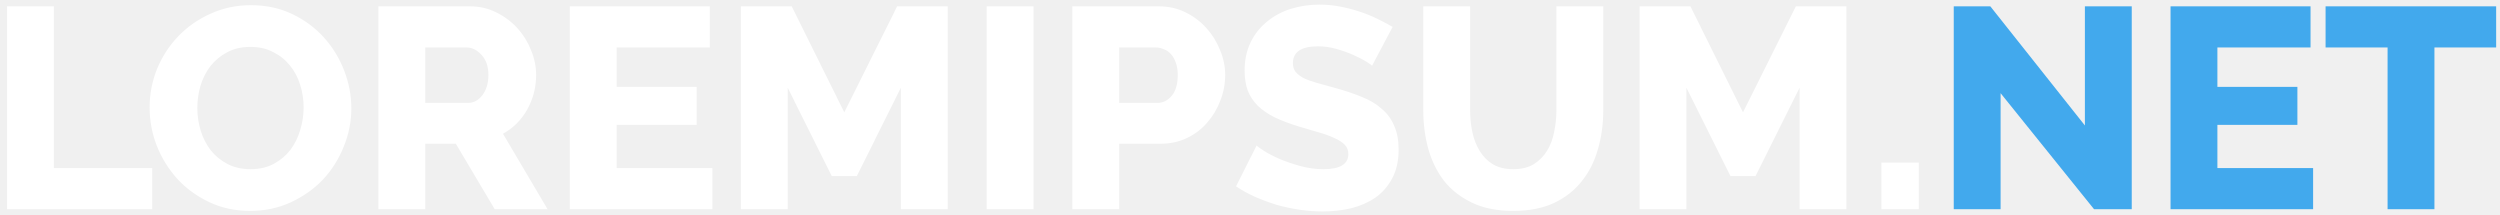
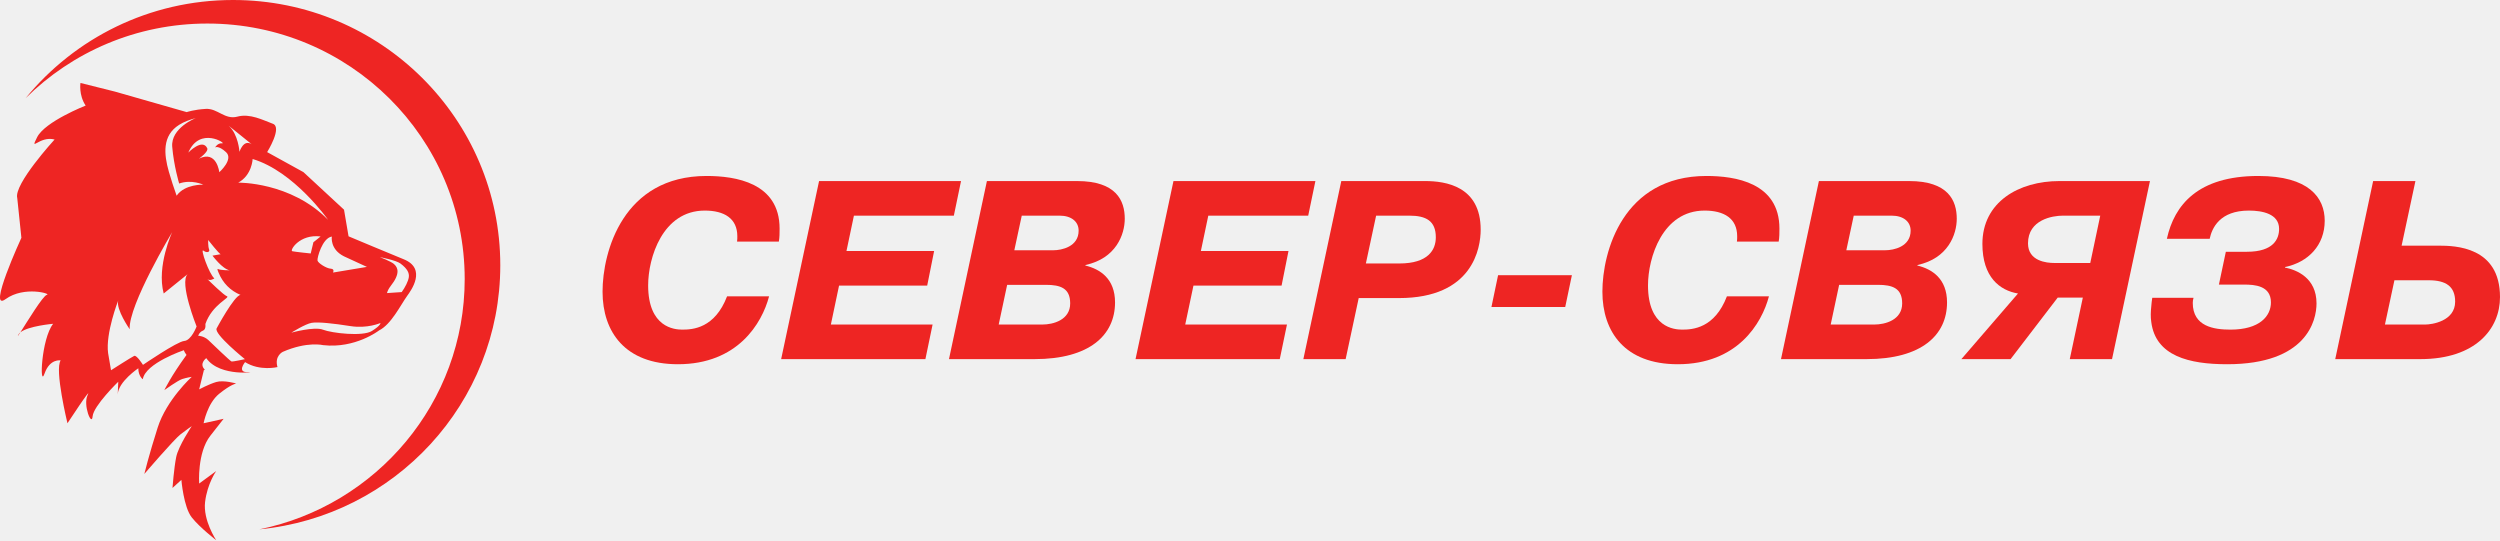
- <svg xmlns="http://www.w3.org/2000/svg" width="245" height="21" viewBox="0 0 245 21" fill="none">
-   <path d="M0.69 20.5V0.62H5.282V16.468H14.914V20.5H0.69ZM24.519 20.668C23.044 20.668 21.7 20.379 20.487 19.8C19.273 19.221 18.238 18.465 17.379 17.532C16.52 16.58 15.848 15.497 15.363 14.284C14.896 13.071 14.663 11.82 14.663 10.532C14.663 9.225 14.905 7.965 15.391 6.752C15.895 5.539 16.585 4.475 17.463 3.56C18.359 2.627 19.413 1.889 20.627 1.348C21.84 0.788 23.166 0.508 24.603 0.508C26.078 0.508 27.422 0.797 28.635 1.376C29.848 1.955 30.884 2.72 31.743 3.672C32.602 4.624 33.264 5.707 33.731 6.92C34.197 8.133 34.431 9.365 34.431 10.616C34.431 11.923 34.179 13.183 33.675 14.396C33.19 15.609 32.508 16.683 31.631 17.616C30.753 18.531 29.708 19.268 28.495 19.828C27.282 20.388 25.956 20.668 24.519 20.668ZM19.339 10.588C19.339 11.353 19.451 12.1 19.675 12.828C19.899 13.537 20.226 14.172 20.655 14.732C21.103 15.292 21.654 15.74 22.307 16.076C22.96 16.412 23.707 16.58 24.547 16.58C25.424 16.58 26.189 16.403 26.843 16.048C27.496 15.693 28.038 15.236 28.467 14.676C28.896 14.097 29.213 13.453 29.419 12.744C29.643 12.016 29.755 11.279 29.755 10.532C29.755 9.767 29.643 9.029 29.419 8.32C29.195 7.592 28.859 6.957 28.411 6.416C27.963 5.856 27.412 5.417 26.759 5.1C26.124 4.764 25.387 4.596 24.547 4.596C23.669 4.596 22.904 4.773 22.251 5.128C21.616 5.464 21.075 5.912 20.627 6.472C20.198 7.032 19.871 7.676 19.647 8.404C19.442 9.113 19.339 9.841 19.339 10.588ZM37.084 20.5V0.62H46.044C46.978 0.62 47.836 0.816 48.62 1.208C49.423 1.6 50.114 2.113 50.692 2.748C51.271 3.383 51.719 4.101 52.036 4.904C52.372 5.707 52.54 6.519 52.54 7.34C52.54 7.956 52.466 8.553 52.316 9.132C52.167 9.692 51.952 10.224 51.672 10.728C51.392 11.232 51.047 11.689 50.636 12.1C50.244 12.492 49.796 12.828 49.292 13.108L53.66 20.5H48.48L44.672 14.088H41.676V20.5H37.084ZM41.676 10.084H45.876C46.418 10.084 46.884 9.832 47.276 9.328C47.668 8.805 47.864 8.143 47.864 7.34C47.864 6.519 47.64 5.865 47.192 5.38C46.744 4.895 46.259 4.652 45.736 4.652H41.676V10.084ZM69.814 16.468V20.5H55.842V0.62H69.562V4.652H60.434V8.516H68.274V12.24H60.434V16.468H69.814ZM88.284 20.5V8.6L83.972 17.252H81.508L77.196 8.6V20.5H72.604V0.62H77.588L82.74 11.008L87.92 0.62H92.876V20.5H88.284ZM96.694 20.5V0.62H101.286V20.5H96.694ZM105.088 20.5V0.62H113.572C114.524 0.62 115.392 0.816 116.176 1.208C116.979 1.6 117.66 2.113 118.22 2.748C118.799 3.383 119.247 4.101 119.564 4.904C119.9 5.707 120.068 6.519 120.068 7.34C120.068 8.217 119.909 9.057 119.592 9.86C119.293 10.663 118.864 11.381 118.304 12.016C117.763 12.651 117.1 13.155 116.316 13.528C115.532 13.901 114.664 14.088 113.712 14.088H109.68V20.5H105.088ZM109.68 10.084H113.432C113.973 10.084 114.44 9.851 114.832 9.384C115.224 8.917 115.42 8.236 115.42 7.34C115.42 6.873 115.355 6.472 115.224 6.136C115.112 5.8 114.953 5.52 114.748 5.296C114.543 5.072 114.309 4.913 114.048 4.82C113.787 4.708 113.525 4.652 113.264 4.652H109.68V10.084ZM134.461 6.444C134.405 6.369 134.209 6.229 133.873 6.024C133.537 5.819 133.117 5.604 132.613 5.38C132.109 5.156 131.559 4.96 130.961 4.792C130.364 4.624 129.767 4.54 129.169 4.54C127.527 4.54 126.705 5.091 126.705 6.192C126.705 6.528 126.789 6.808 126.957 7.032C127.144 7.256 127.405 7.461 127.741 7.648C128.096 7.816 128.535 7.975 129.057 8.124C129.58 8.273 130.187 8.441 130.877 8.628C131.829 8.889 132.688 9.179 133.453 9.496C134.219 9.795 134.863 10.177 135.385 10.644C135.927 11.092 136.337 11.643 136.617 12.296C136.916 12.949 137.065 13.733 137.065 14.648C137.065 15.768 136.851 16.72 136.421 17.504C136.011 18.269 135.46 18.895 134.769 19.38C134.079 19.847 133.285 20.192 132.389 20.416C131.493 20.621 130.569 20.724 129.617 20.724C128.889 20.724 128.143 20.668 127.377 20.556C126.612 20.444 125.865 20.285 125.137 20.08C124.409 19.856 123.7 19.595 123.009 19.296C122.337 18.997 121.712 18.652 121.133 18.26L123.149 14.256C123.224 14.349 123.467 14.527 123.877 14.788C124.288 15.049 124.792 15.311 125.389 15.572C126.005 15.833 126.687 16.067 127.433 16.272C128.18 16.477 128.936 16.58 129.701 16.58C131.325 16.58 132.137 16.085 132.137 15.096C132.137 14.723 132.016 14.415 131.773 14.172C131.531 13.929 131.195 13.715 130.765 13.528C130.336 13.323 129.823 13.136 129.225 12.968C128.647 12.8 128.012 12.613 127.321 12.408C126.407 12.128 125.613 11.829 124.941 11.512C124.269 11.176 123.709 10.793 123.261 10.364C122.832 9.935 122.505 9.44 122.281 8.88C122.076 8.32 121.973 7.667 121.973 6.92C121.973 5.875 122.169 4.951 122.561 4.148C122.953 3.345 123.485 2.673 124.157 2.132C124.829 1.572 125.604 1.152 126.481 0.872C127.377 0.592 128.32 0.452 129.309 0.452C130 0.452 130.681 0.517 131.353 0.648C132.025 0.779 132.669 0.947 133.285 1.152C133.901 1.357 134.471 1.591 134.993 1.852C135.535 2.113 136.029 2.375 136.477 2.636L134.461 6.444ZM148.3 16.58C149.084 16.58 149.747 16.421 150.288 16.104C150.829 15.768 151.268 15.329 151.604 14.788C151.94 14.247 152.173 13.631 152.304 12.94C152.453 12.231 152.528 11.512 152.528 10.784V0.62H157.12V10.784C157.12 12.165 156.943 13.453 156.588 14.648C156.252 15.843 155.72 16.888 154.992 17.784C154.283 18.68 153.368 19.389 152.248 19.912C151.147 20.416 149.831 20.668 148.3 20.668C146.713 20.668 145.36 20.397 144.24 19.856C143.12 19.315 142.205 18.596 141.496 17.7C140.805 16.785 140.292 15.731 139.956 14.536C139.639 13.341 139.48 12.091 139.48 10.784V0.62H144.072V10.784C144.072 11.549 144.147 12.277 144.296 12.968C144.445 13.659 144.688 14.275 145.024 14.816C145.36 15.357 145.789 15.787 146.312 16.104C146.853 16.421 147.516 16.58 148.3 16.58ZM176.358 20.5V8.6L172.046 17.252H169.582L165.27 8.6V20.5H160.678V0.62H165.662L170.814 11.008L175.994 0.62H180.95V20.5H176.358ZM184.376 20.5V15.936H188.044V20.5H184.376Z" fill="white" />
-   <path d="M196.059 9.132V20.5H191.467V0.62H195.051L204.319 12.296V0.62H208.911V20.5H205.215L196.059 9.132ZM226.685 16.468V20.5H212.713V0.62H226.433V4.652H217.305V8.516H225.145V12.24H217.305V16.468H226.685ZM244.623 4.652H238.575V20.5H233.983V4.652H227.907V0.62H244.623V4.652Z" fill="#42A9ED" />
+ <svg xmlns="http://www.w3.org/2000/svg" width="199" height="43" viewBox="0 0 199 43" fill="none">
+   <path fill-rule="evenodd" clip-rule="evenodd" d="M56.243 14.007C49.594 14.007 47.963 20.041 47.963 23.22C47.963 26.419 49.758 28.993 53.959 28.993C58.712 28.993 60.649 25.751 61.22 23.586H57.876C56.896 26.138 55.142 26.238 54.306 26.238C53.694 26.238 51.593 26.077 51.593 22.715C51.593 20.526 52.735 16.762 56.1 16.762C57.651 16.762 58.691 17.388 58.691 18.806C58.691 18.949 58.691 19.09 58.67 19.23H61.996C62.056 18.888 62.056 18.543 62.056 18.198C62.056 14.533 58.528 14.007 56.243 14.007Z" fill="#EE2523" />
+   <path fill-rule="evenodd" clip-rule="evenodd" d="M74.234 25.834H66.137L66.789 22.733H73.805L74.356 19.981H67.379L67.972 17.166H75.926L76.498 14.412H65.198L62.179 28.586H73.662L74.234 25.834Z" fill="#EE2523" />
+   <path fill-rule="evenodd" clip-rule="evenodd" d="M80.169 22.673H83.25C84.412 22.673 85.187 22.936 85.187 24.152C85.187 25.469 83.841 25.834 82.964 25.834H79.496L80.169 22.673ZM81.332 17.166H84.35C85.268 17.166 85.859 17.631 85.859 18.361C85.859 19.637 84.514 19.921 83.841 19.921L80.74 19.92L81.332 17.166ZM82.351 28.586C86.716 28.586 88.757 26.683 88.757 24.071C88.757 22.188 87.573 21.419 86.39 21.136L86.409 21.093C88.838 20.568 89.531 18.663 89.531 17.409C89.531 15.971 88.858 14.412 85.737 14.412H78.558L75.539 28.586H82.351Z" fill="#EE2523" />
+   <path fill-rule="evenodd" clip-rule="evenodd" d="M102.442 25.834H94.344L94.999 22.733H102.014L102.564 19.981H95.589L96.18 17.166H104.134L104.706 14.412H93.408L90.389 28.586H101.87L102.442 25.834Z" fill="#EE2523" />
+   <path fill-rule="evenodd" clip-rule="evenodd" d="M109.539 17.166H112.192C113.497 17.166 114.291 17.57 114.291 18.888C114.291 19.88 113.701 20.973 111.375 20.973L108.723 20.973L109.539 17.166ZM107.113 28.586L108.153 23.727H111.354C117.25 23.727 117.862 19.737 117.862 18.281C117.862 14.816 115.067 14.412 113.436 14.412H106.767L103.747 28.586H107.113Z" fill="#EE2523" />
+   <path fill-rule="evenodd" clip-rule="evenodd" d="M125.123 21.904H119.248L118.719 24.436H124.592L125.123 21.904Z" fill="#EE2523" />
+   <path fill-rule="evenodd" clip-rule="evenodd" d="M141.583 19.23C141.643 18.888 141.643 18.543 141.643 18.198C141.643 14.533 138.116 14.007 135.832 14.007C129.182 14.007 127.551 20.041 127.551 23.22C127.551 26.419 129.344 28.993 133.548 28.993C138.298 28.993 140.237 25.751 140.809 23.586H137.463C136.484 26.138 134.731 26.238 133.894 26.238C133.28 26.238 131.181 26.077 131.181 22.715C131.181 20.526 132.323 16.762 135.688 16.762C137.238 16.762 138.279 17.388 138.279 18.806C138.279 18.949 138.279 19.09 138.259 19.23H141.583Z" fill="#EE2523" />
+   <path fill-rule="evenodd" clip-rule="evenodd" d="M150.068 19.92H146.967L147.558 17.166H150.578C151.496 17.166 152.086 17.631 152.086 18.361C152.086 19.637 150.74 19.921 150.068 19.92ZM149.19 25.834H145.723L146.396 22.673H149.476C150.639 22.673 151.413 22.936 151.413 24.152C151.413 25.469 150.067 25.834 149.19 25.834ZM151.964 14.412H144.784L141.767 28.586H148.578C152.943 28.586 154.984 26.683 154.984 24.071C154.984 22.188 153.8 21.419 152.619 21.136L152.637 21.093C155.065 20.568 155.758 18.663 155.758 17.409C155.758 15.971 155.085 14.412 151.964 14.412Z" fill="#EE2523" />
+   <path fill-rule="evenodd" clip-rule="evenodd" d="M164.203 17.166H167.18L166.385 20.933H163.509C162.918 20.933 161.429 20.791 161.429 19.373C161.429 17.47 163.407 17.166 164.203 17.166ZM160.042 28.586L163.795 23.687H165.794L164.754 28.586H168.118L171.137 14.412H163.937C160.675 14.412 157.799 16.092 157.799 19.413C157.799 22.065 159.185 23.119 160.632 23.363L156.125 28.586H160.042Z" fill="#EE2523" />
+   <path fill-rule="evenodd" clip-rule="evenodd" d="M177.276 28.993C183.621 28.993 184.395 25.508 184.395 24.152C184.395 22.108 182.804 21.48 181.886 21.297V21.256C183.743 20.872 185.047 19.516 185.047 17.571C185.048 15.728 183.783 14.007 179.766 14.007C174.952 14.007 173.075 16.317 172.483 19.009H175.89C176.074 18.138 176.704 16.762 179.011 16.762C180.093 16.762 181.416 17.023 181.416 18.22C181.416 19.009 180.989 20.041 178.849 20.041H177.177L176.625 22.653H178.644C179.46 22.653 180.766 22.733 180.766 24.071C180.766 25.164 179.868 26.238 177.543 26.238C176.237 26.238 174.544 25.995 174.544 24.111C174.544 23.969 174.564 23.848 174.605 23.707H171.32C171.28 23.93 171.259 24.174 171.241 24.395C171.199 24.801 171.178 25.226 171.241 25.631C171.586 28.345 174.258 28.993 177.276 28.993Z" fill="#EE2523" />
+   <path fill-rule="evenodd" clip-rule="evenodd" d="M193.042 25.834H189.841L190.596 22.309H193.33C194.696 22.309 195.43 22.796 195.43 24.011C195.43 25.57 193.573 25.834 193.042 25.834ZM194.125 19.554H191.168L192.268 14.412H188.902L185.885 28.586H192.657C197.061 28.586 199 26.176 199 23.647C199.001 19.637 195.43 19.554 194.125 19.554Z" fill="#EE2523" />
+   <path fill-rule="evenodd" clip-rule="evenodd" d="M1.451 26.66C1.374 26.825 1.453 26.718 1.621 26.455C1.543 26.517 1.483 26.587 1.451 26.66Z" fill="#EE2523" />
+   <path fill-rule="evenodd" clip-rule="evenodd" d="M18.426 28.772C18.315 28.735 16.937 27.407 16.594 27.078C16.249 26.744 15.774 26.722 15.774 26.722C15.774 26.722 15.88 26.419 16.151 26.32C16.421 26.221 16.348 25.793 16.348 25.793C16.891 24.219 18.37 23.684 18.065 23.582C17.799 23.49 16.676 22.379 16.506 22.214C16.703 22.401 17.064 22.163 17.064 22.163C16.635 21.797 15.917 19.737 16.191 19.949C16.462 20.161 16.733 20.066 16.643 19.846C16.554 19.627 16.569 19.103 16.569 19.103C16.569 19.103 17.472 20.253 17.573 20.234C17.494 20.249 16.912 20.348 16.912 20.348C16.912 20.348 17.694 21.41 18.288 21.519C18.288 21.519 17.531 21.516 17.356 21.413C17.236 21.347 17.392 21.691 17.407 21.724C17.744 22.529 18.33 23.135 19.146 23.476C18.654 23.509 17.245 26.137 17.245 26.137C16.999 26.576 19.494 28.589 19.494 28.589C19.494 28.589 18.536 28.802 18.426 28.772ZM14.667 27.14C14.1 27.183 11.381 29.043 11.381 29.043C11.381 29.043 10.879 28.241 10.684 28.329C10.489 28.413 8.837 29.471 8.837 29.471L8.605 28.106C8.389 26.532 9.41 23.918 9.41 23.918C9.216 24.628 10.323 26.206 10.323 26.206C10.208 24.303 13.713 18.466 13.713 18.466C13.713 18.466 12.447 21.175 13.03 23.362L14.939 21.819C14.242 22.485 15.649 25.986 15.649 25.986C15.649 25.986 15.236 27.096 14.667 27.14ZM14.264 9.934C14.664 9.682 15.14 9.517 15.595 9.396C15.595 9.396 13.582 10.176 13.709 11.687C13.836 13.199 14.261 14.608 14.261 14.608C15.247 14.261 16.185 14.7 16.185 14.7C16.185 14.7 14.709 14.638 14.059 15.579C13.834 14.945 13.624 14.308 13.44 13.664C13.05 12.291 12.889 10.791 14.264 9.934ZM17.692 11.409C17.319 11.365 17.12 11.739 17.12 11.739C17.12 11.739 17.373 11.541 17.993 12.112C18.615 12.683 17.456 13.708 17.456 13.708C17.456 13.708 17.255 11.922 15.832 12.632C15.832 12.632 16.63 12.075 16.493 11.794C16.104 10.988 14.987 12.148 14.987 12.148C15.9 10.022 18.064 11.45 17.692 11.409ZM20.033 11.482C19.381 11.047 19.062 12.086 19.062 12.086C19.062 12.086 18.976 10.699 18.213 10.022C18.053 9.879 20.033 11.482 20.033 11.482ZM26.114 17.497C23.138 14.462 18.964 14.539 18.964 14.539C20.065 13.938 20.11 12.657 20.11 12.657C23.42 13.646 26.114 17.497 26.114 17.497ZM27.388 20.407L29.205 21.245L26.508 21.695C26.508 21.695 26.67 21.41 26.327 21.387C25.983 21.369 25.307 20.937 25.272 20.736C25.238 20.531 25.649 18.957 26.413 18.829C26.413 18.829 26.245 19.843 27.388 20.407ZM31.867 20.97C32.434 21.39 32.587 21.737 32.542 22.061C32.495 22.394 32.255 22.86 31.977 23.249L30.803 23.33C30.848 23.159 30.94 22.967 31.105 22.757C31.878 21.776 31.685 21.296 31.349 21.007C31.115 20.805 30.236 20.465 30.236 20.465C30.236 20.465 31.524 20.716 31.867 20.97ZM25.523 18.822L24.947 19.283L24.733 20.176C24.733 20.176 23.481 20.048 23.263 19.997C23.043 19.942 23.838 18.613 25.523 18.822ZM29.604 26.346C28.871 26.807 26.415 26.517 25.714 26.246C25.015 25.972 23.191 26.481 23.191 26.481C23.191 26.481 24.301 25.782 24.81 25.697C25.319 25.61 26.544 25.745 27.89 25.957C29.235 26.173 30.282 25.712 30.282 25.712C30.282 25.712 30.336 25.888 29.604 26.346ZM19.747 29.618C18.816 29.673 19.508 28.823 19.508 28.823C20.681 29.563 22.087 29.219 22.087 29.219C21.83 28.329 22.509 28.007 22.509 28.007C24.456 27.158 25.722 27.473 25.722 27.473C28.285 27.766 30.173 26.302 30.173 26.302C31.139 25.829 31.901 24.257 32.422 23.534C32.69 23.163 34.014 21.39 32.129 20.635C31.246 20.282 27.745 18.811 27.745 18.811L27.384 16.691L24.152 13.7L21.265 12.108C21.265 12.108 22.498 10.132 21.716 9.85C20.936 9.564 19.899 9.012 18.899 9.283C17.898 9.557 17.32 8.613 16.386 8.668C15.452 8.719 14.861 8.924 14.861 8.924L9.139 7.288L6.405 6.603C6.405 6.603 6.255 7.562 6.817 8.404C6.817 8.404 3.581 9.674 2.955 10.923C2.331 12.171 3.141 10.787 4.346 11.105C4.346 11.105 1.081 14.667 1.373 15.761L1.703 18.928C1.703 18.928 -1.047 24.896 0.442 23.812C1.933 22.732 4.139 23.399 3.732 23.468C3.427 23.52 2.124 25.672 1.621 26.455C2.261 25.943 4.23 25.774 4.23 25.774C3.283 26.975 3.124 30.95 3.545 29.738C3.967 28.523 4.831 28.688 4.831 28.688C4.324 29.398 5.37 33.691 5.37 33.691C5.37 33.691 7.365 30.654 6.975 31.444C6.588 32.239 7.305 33.988 7.371 33.146C7.437 32.304 9.413 30.386 9.413 30.386C9.413 30.386 9.388 31.016 9.373 31.393C9.413 30.386 11.009 29.314 11.009 29.314C11.01 29.94 11.367 30.189 11.367 30.189C11.567 28.907 14.636 27.875 14.636 27.875C14.673 28 14.757 28.132 14.854 28.263L14.844 28.256C13.612 29.94 13.081 31.053 13.081 31.053C13.081 31.053 14.143 30.291 14.496 30.174C14.851 30.057 15.263 29.998 15.263 29.998C15.263 29.998 13.258 31.814 12.55 34.039C11.842 36.265 11.488 37.729 11.488 37.729C11.488 37.729 13.848 34.976 14.378 34.567C14.909 34.156 15.263 33.922 15.263 33.922C15.263 33.922 14.202 35.504 14.025 36.382C13.848 37.261 13.73 38.842 13.73 38.842L14.438 38.197C14.438 38.197 14.614 40.364 15.263 41.184C15.912 42.005 17.21 43 17.21 43C17.21 43 16.148 41.419 16.325 39.955C16.502 38.49 17.21 37.495 17.21 37.495L15.853 38.49C15.853 38.49 15.686 36.031 16.743 34.684C17.8 33.337 17.8 33.337 17.8 33.337L16.207 33.691C16.207 33.691 16.502 32.106 17.446 31.345C18.39 30.584 18.803 30.526 18.803 30.526C18.803 30.526 17.8 30.233 17.21 30.408C16.62 30.584 15.853 30.994 15.853 30.994L16.232 29.449C16.306 29.475 16.334 29.464 16.252 29.369C15.86 28.915 16.419 28.508 16.419 28.508C17.525 30.09 20.681 29.563 19.747 29.618Z" fill="#EE2523" />
+   <path fill-rule="evenodd" clip-rule="evenodd" d="M18.551 0C11.885 0 5.941 3.049 2.04 7.815C5.746 4.143 10.859 1.874 16.506 1.874C27.819 1.874 36.99 10.981 36.99 22.214C36.99 32.037 29.974 40.236 20.645 42.136C31.41 41.093 39.823 32.085 39.823 21.12C39.823 9.458 30.299 0 18.551 0Z" fill="#EE2523" />
</svg>
